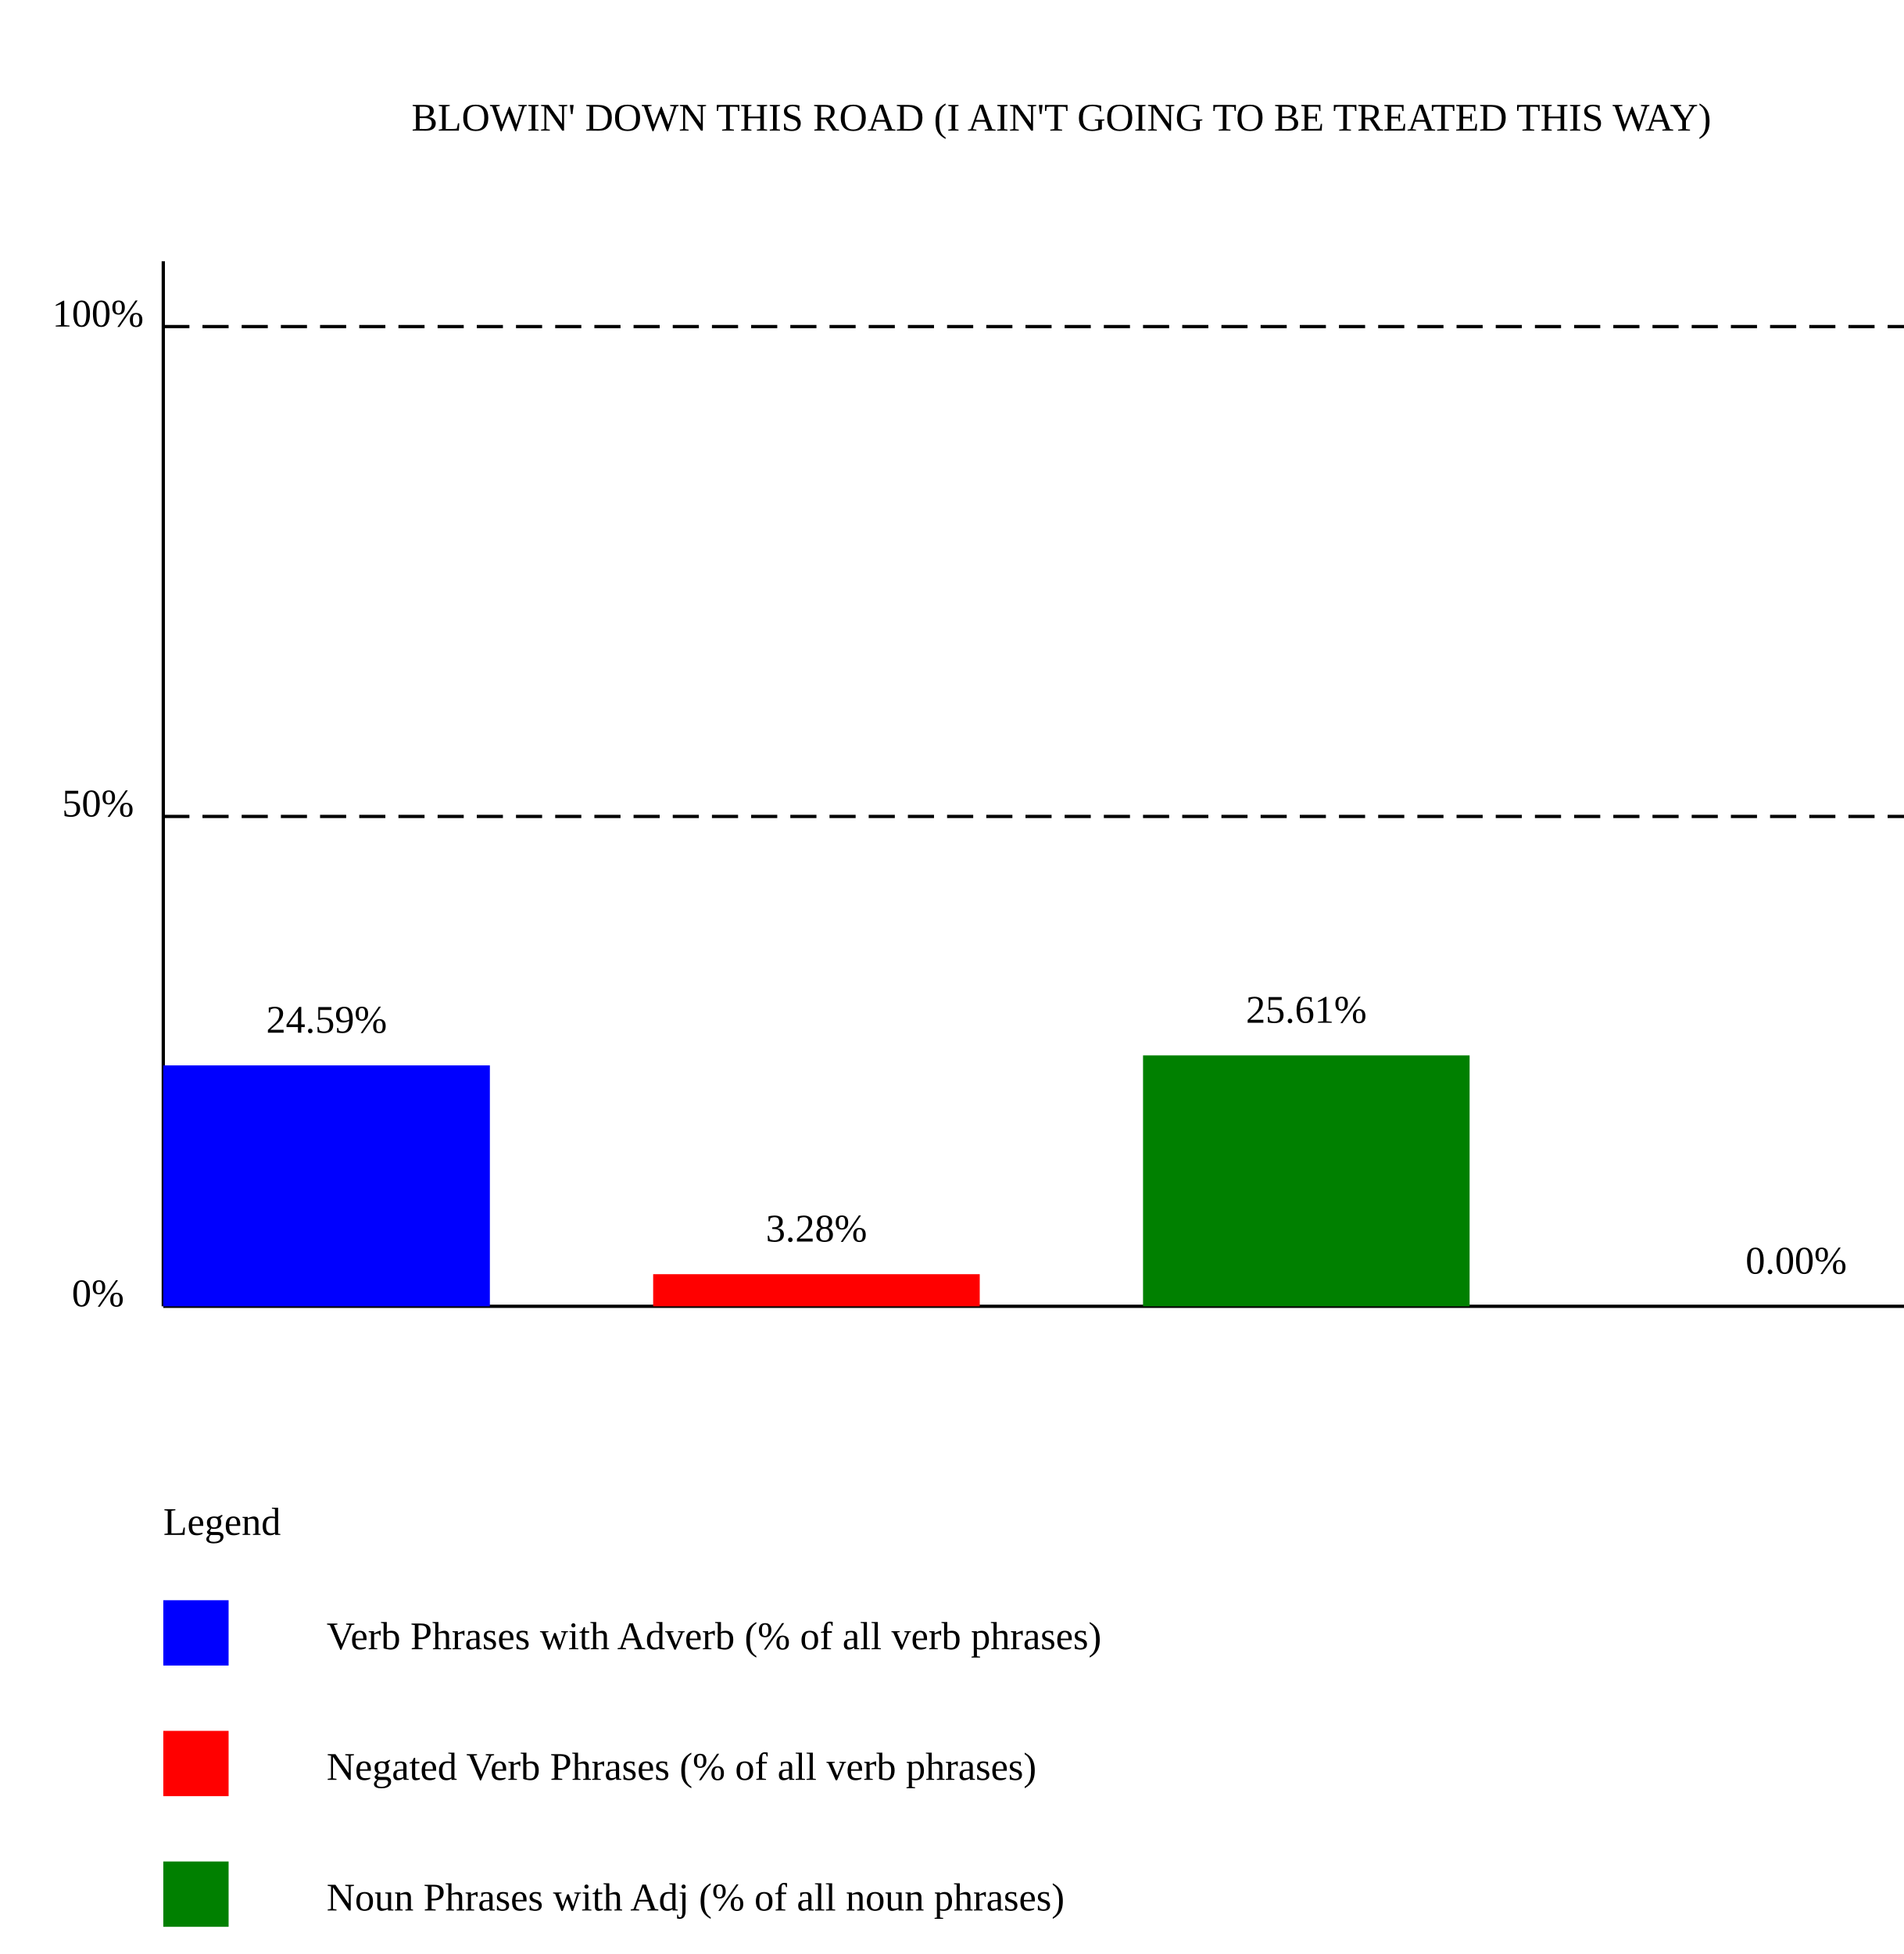
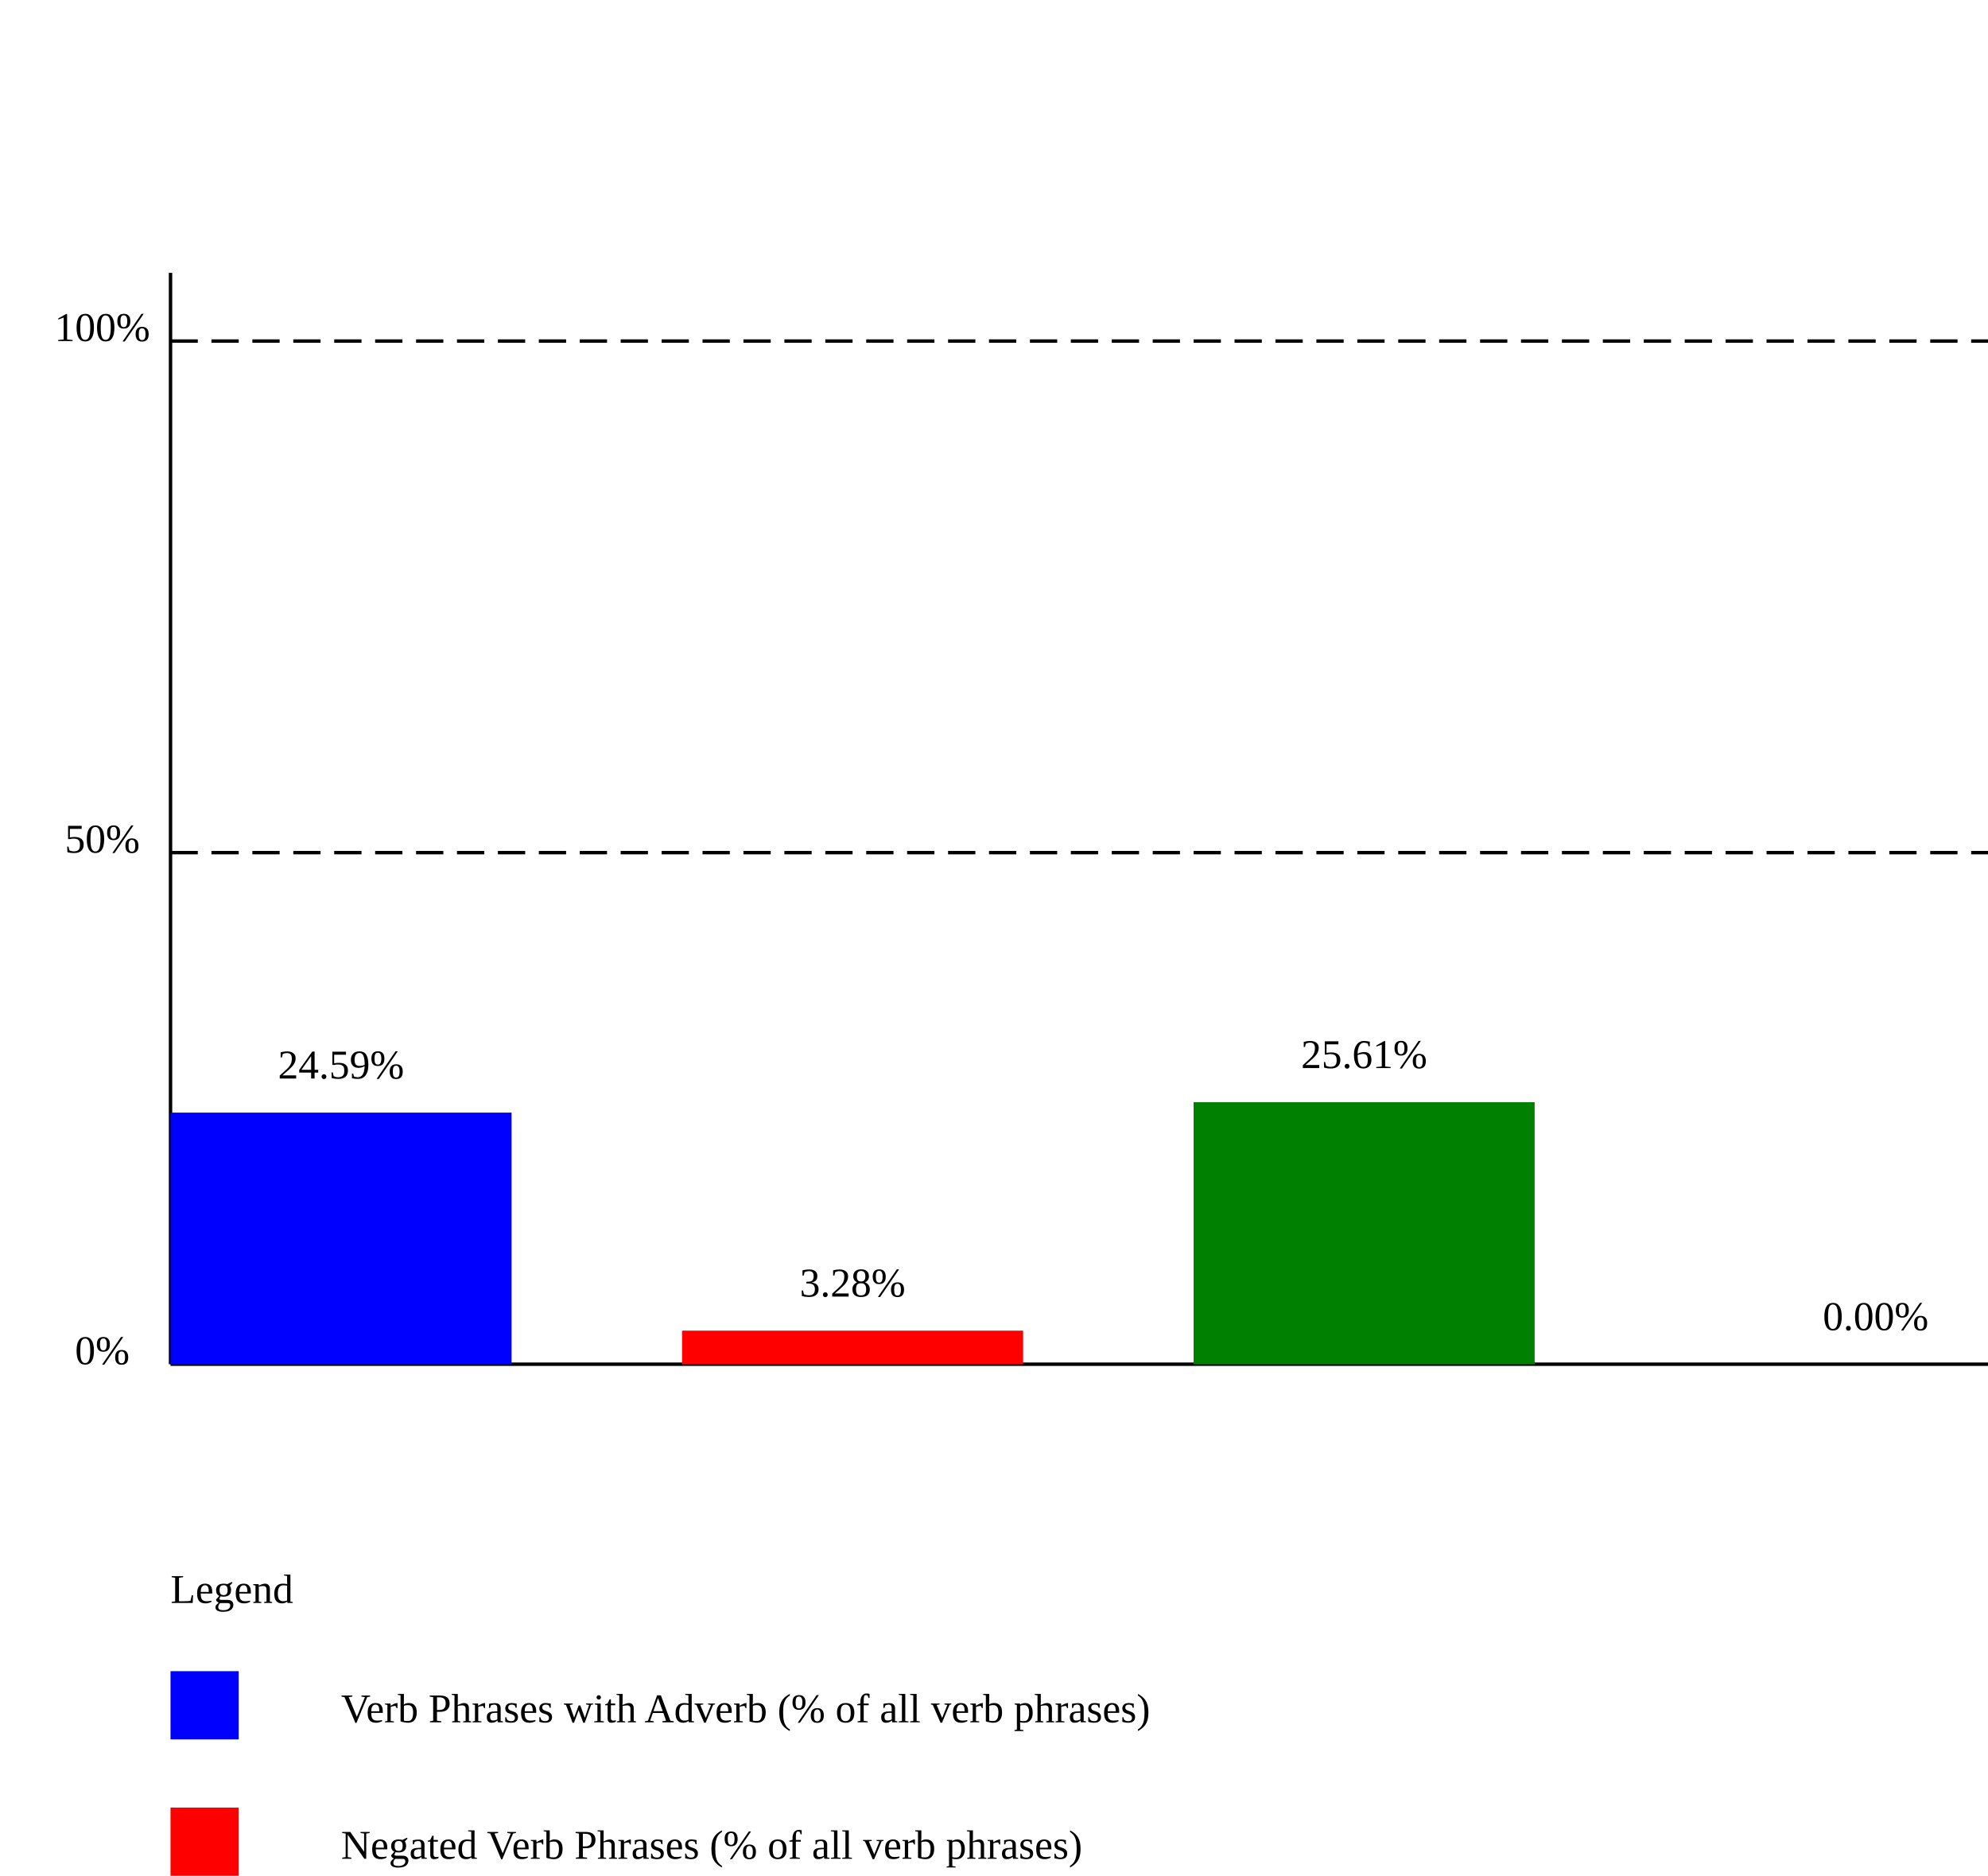
<svg xmlns="http://www.w3.org/2000/svg" width="100%" height="100%">
-   <text x="325" y="40" text-anchor="middle">BLOWIN' DOWN THIS ROAD (I AIN'T GOING TO BE TREATED THIS WAY) </text>
  <line x1="50" y1="400" x2="600" y2="400" style="stroke:rgb(0,0,0);stroke-width:1" />
  <line x1="50" y1="400" x2="50" y2="80" style="stroke:rgb(0,0,0);stroke-width:1" />
  <text x="30" y="400" text-anchor="middle">0%</text>
  <text x="30" y="250" text-anchor="middle">50%</text>
  <text x="30" y="100" text-anchor="middle">100%</text>
  <line x1="50" y1="250" x2="600" y2="250" style="stroke:rgb(0,0,0);stroke-width:1" stroke-dasharray="8 4" />
  <line x1="50" y1="100" x2="600" y2="100" style="stroke:rgb(0,0,0);stroke-width:1" stroke-dasharray="8 4" />
  <rect x="50" y="326.23" width="100" height="73.77" style="fill:blue" />
  <rect x="200" y="390.164" width="100" height="9.836" style="fill:red" />
  <rect x="350" y="323.171" width="100" height="76.829" style="fill:green" />
  <rect x="500" y="400" width="100" height="0" style="fill:black" />
  <text x="100" y="316.23" text-anchor="middle">24.59%</text>
  <text x="250" y="380.164" text-anchor="middle">3.28%</text>
  <text x="400" y="313.171" text-anchor="middle">25.61%</text>
  <text x="550" y="390" text-anchor="middle">0.00%</text>
  <text x="50" y="470" text-anchor="left">Legend</text>
  <rect x="50" y="490" width="20" height="20" style="fill:blue" />
  <text x="100" y="505" text-anchor="left">Verb Phrases with Adverb (% of all verb phrases)</text>
  <rect x="50" y="530" width="20" height="20" style="fill:red" />
  <text x="100" y="545" text-anchor="left">Negated Verb Phrases (% of all verb phrases)</text>
  <rect x="50" y="570" width="20" height="20" style="fill:green" />
  <text x="100" y="585" text-anchor="left">Noun Phrases with Adj (% of all noun phrases)</text>
  <rect x="50" y="610" width="20" height="20" style="fill:black" />
  <text x="100" y="625" text-anchor="left">Negated Noun Phrases (% of all noun phrases)</text>
</svg>
